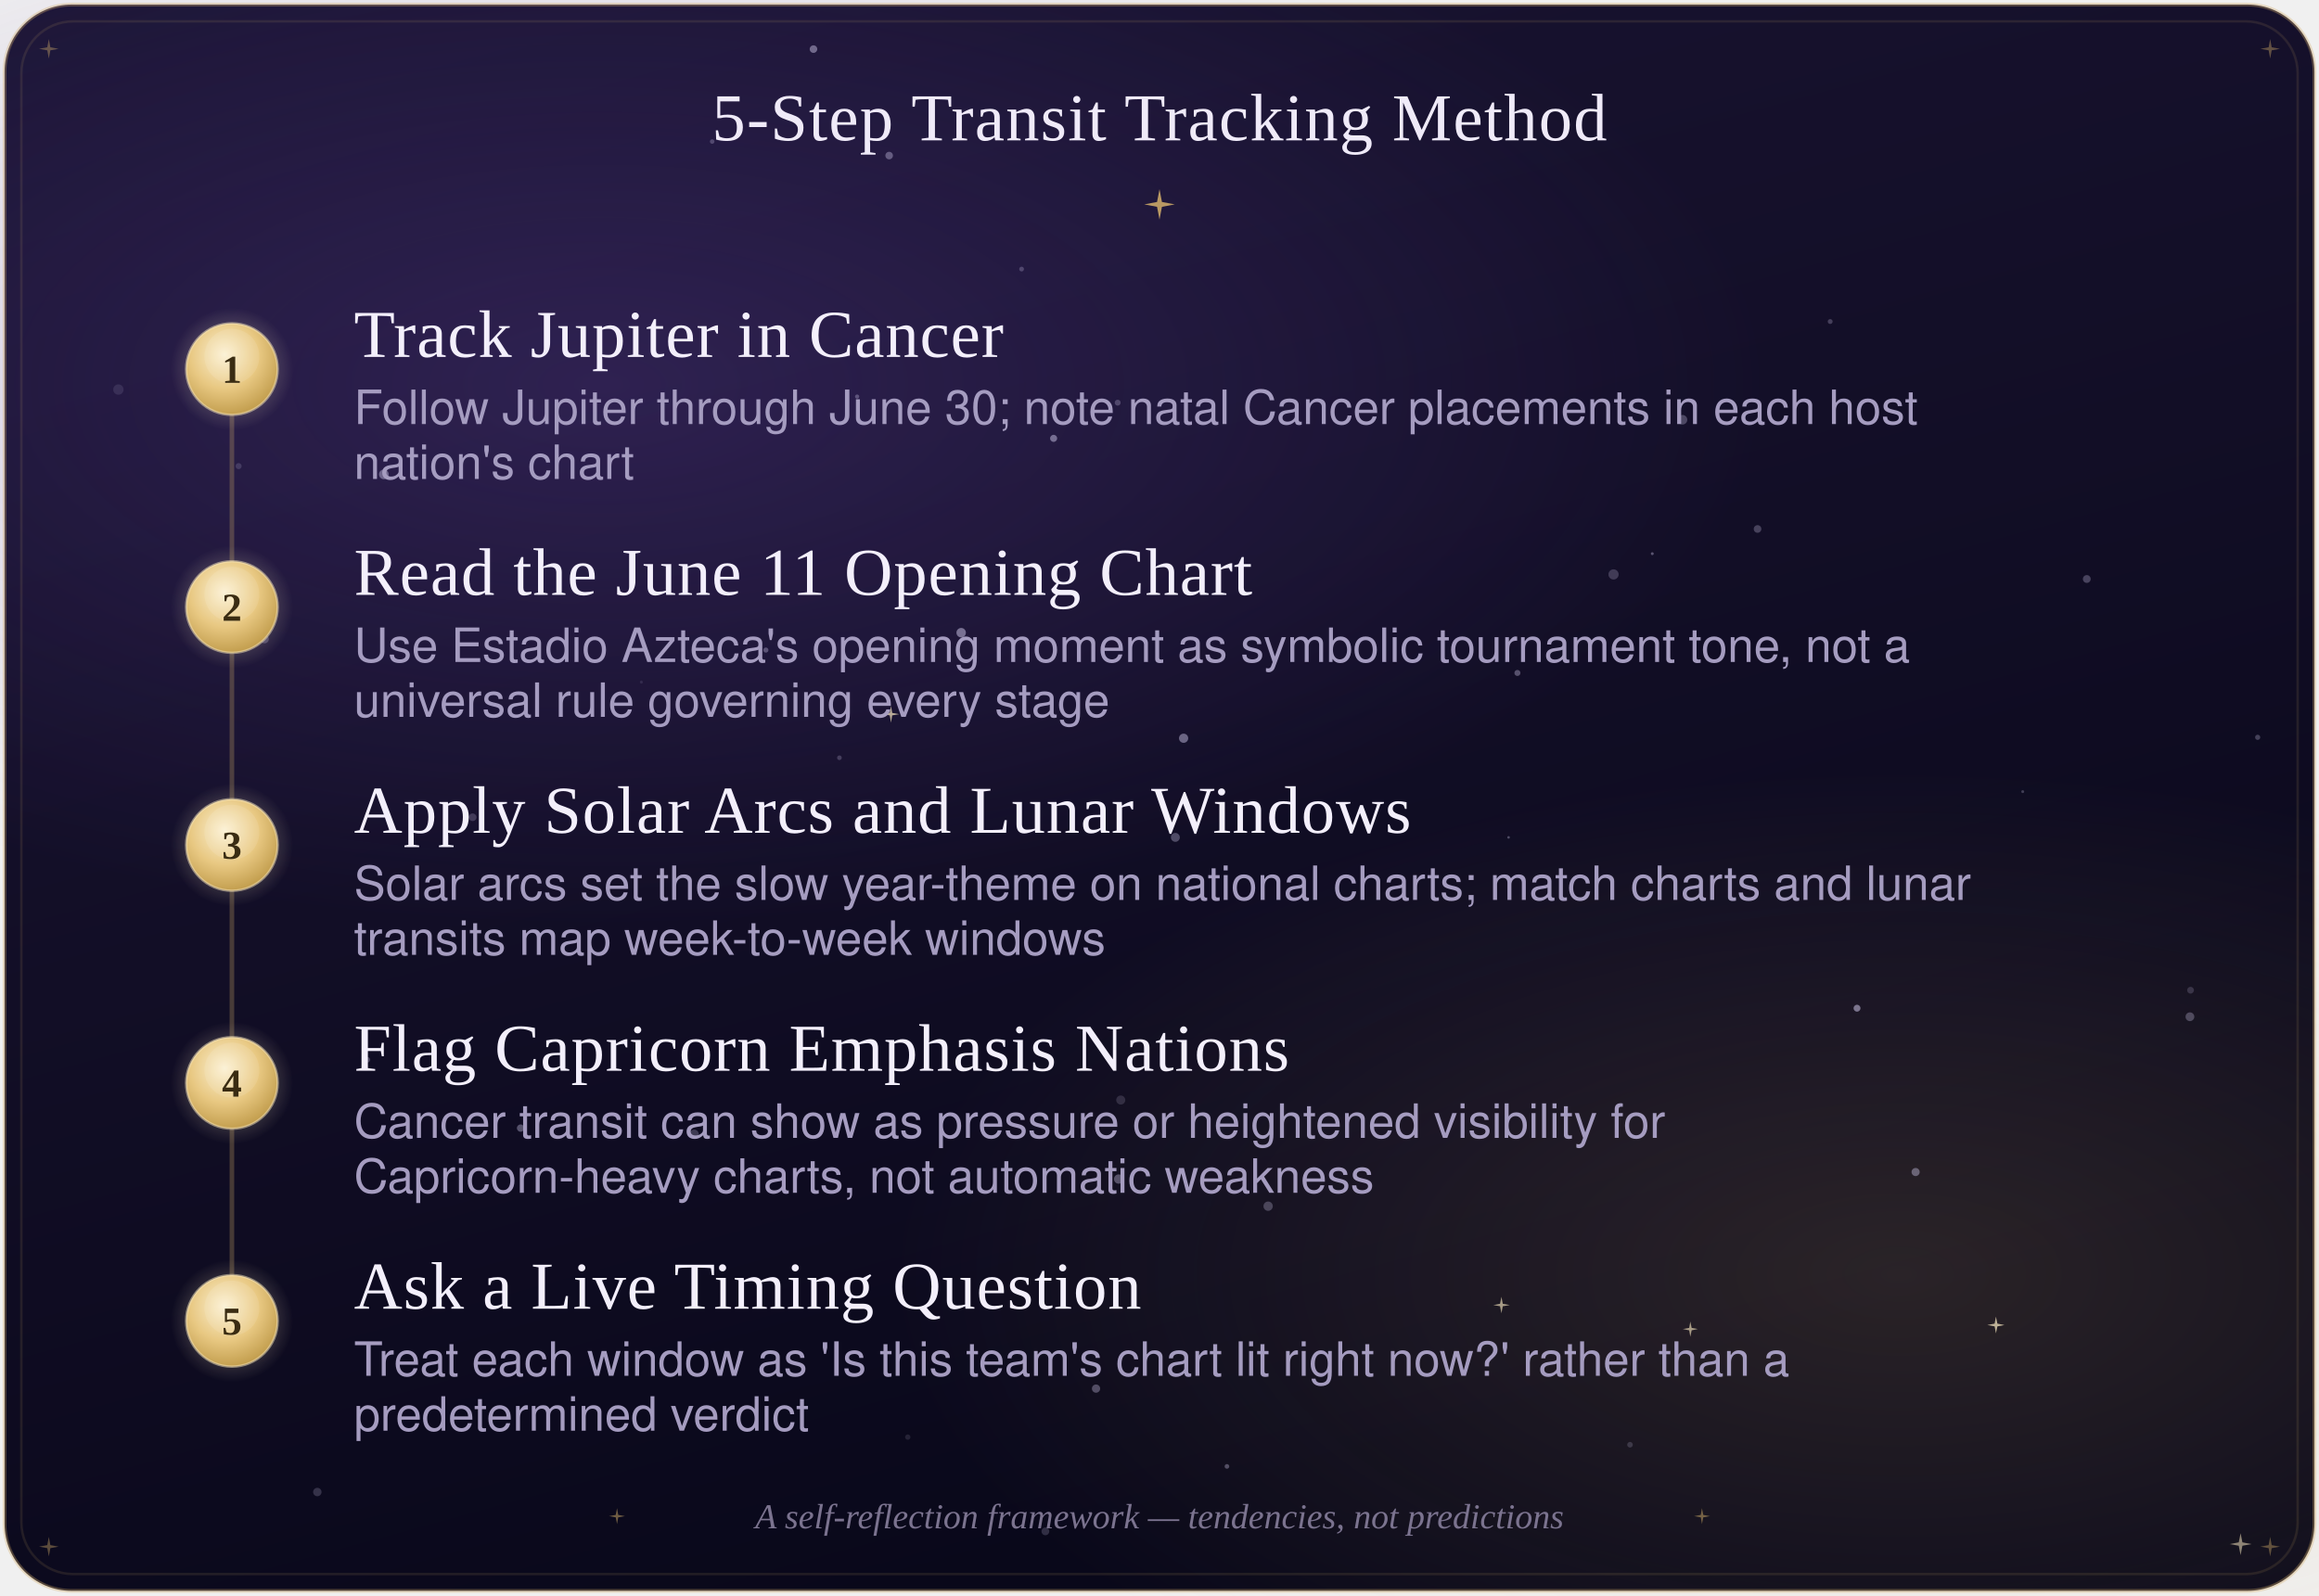
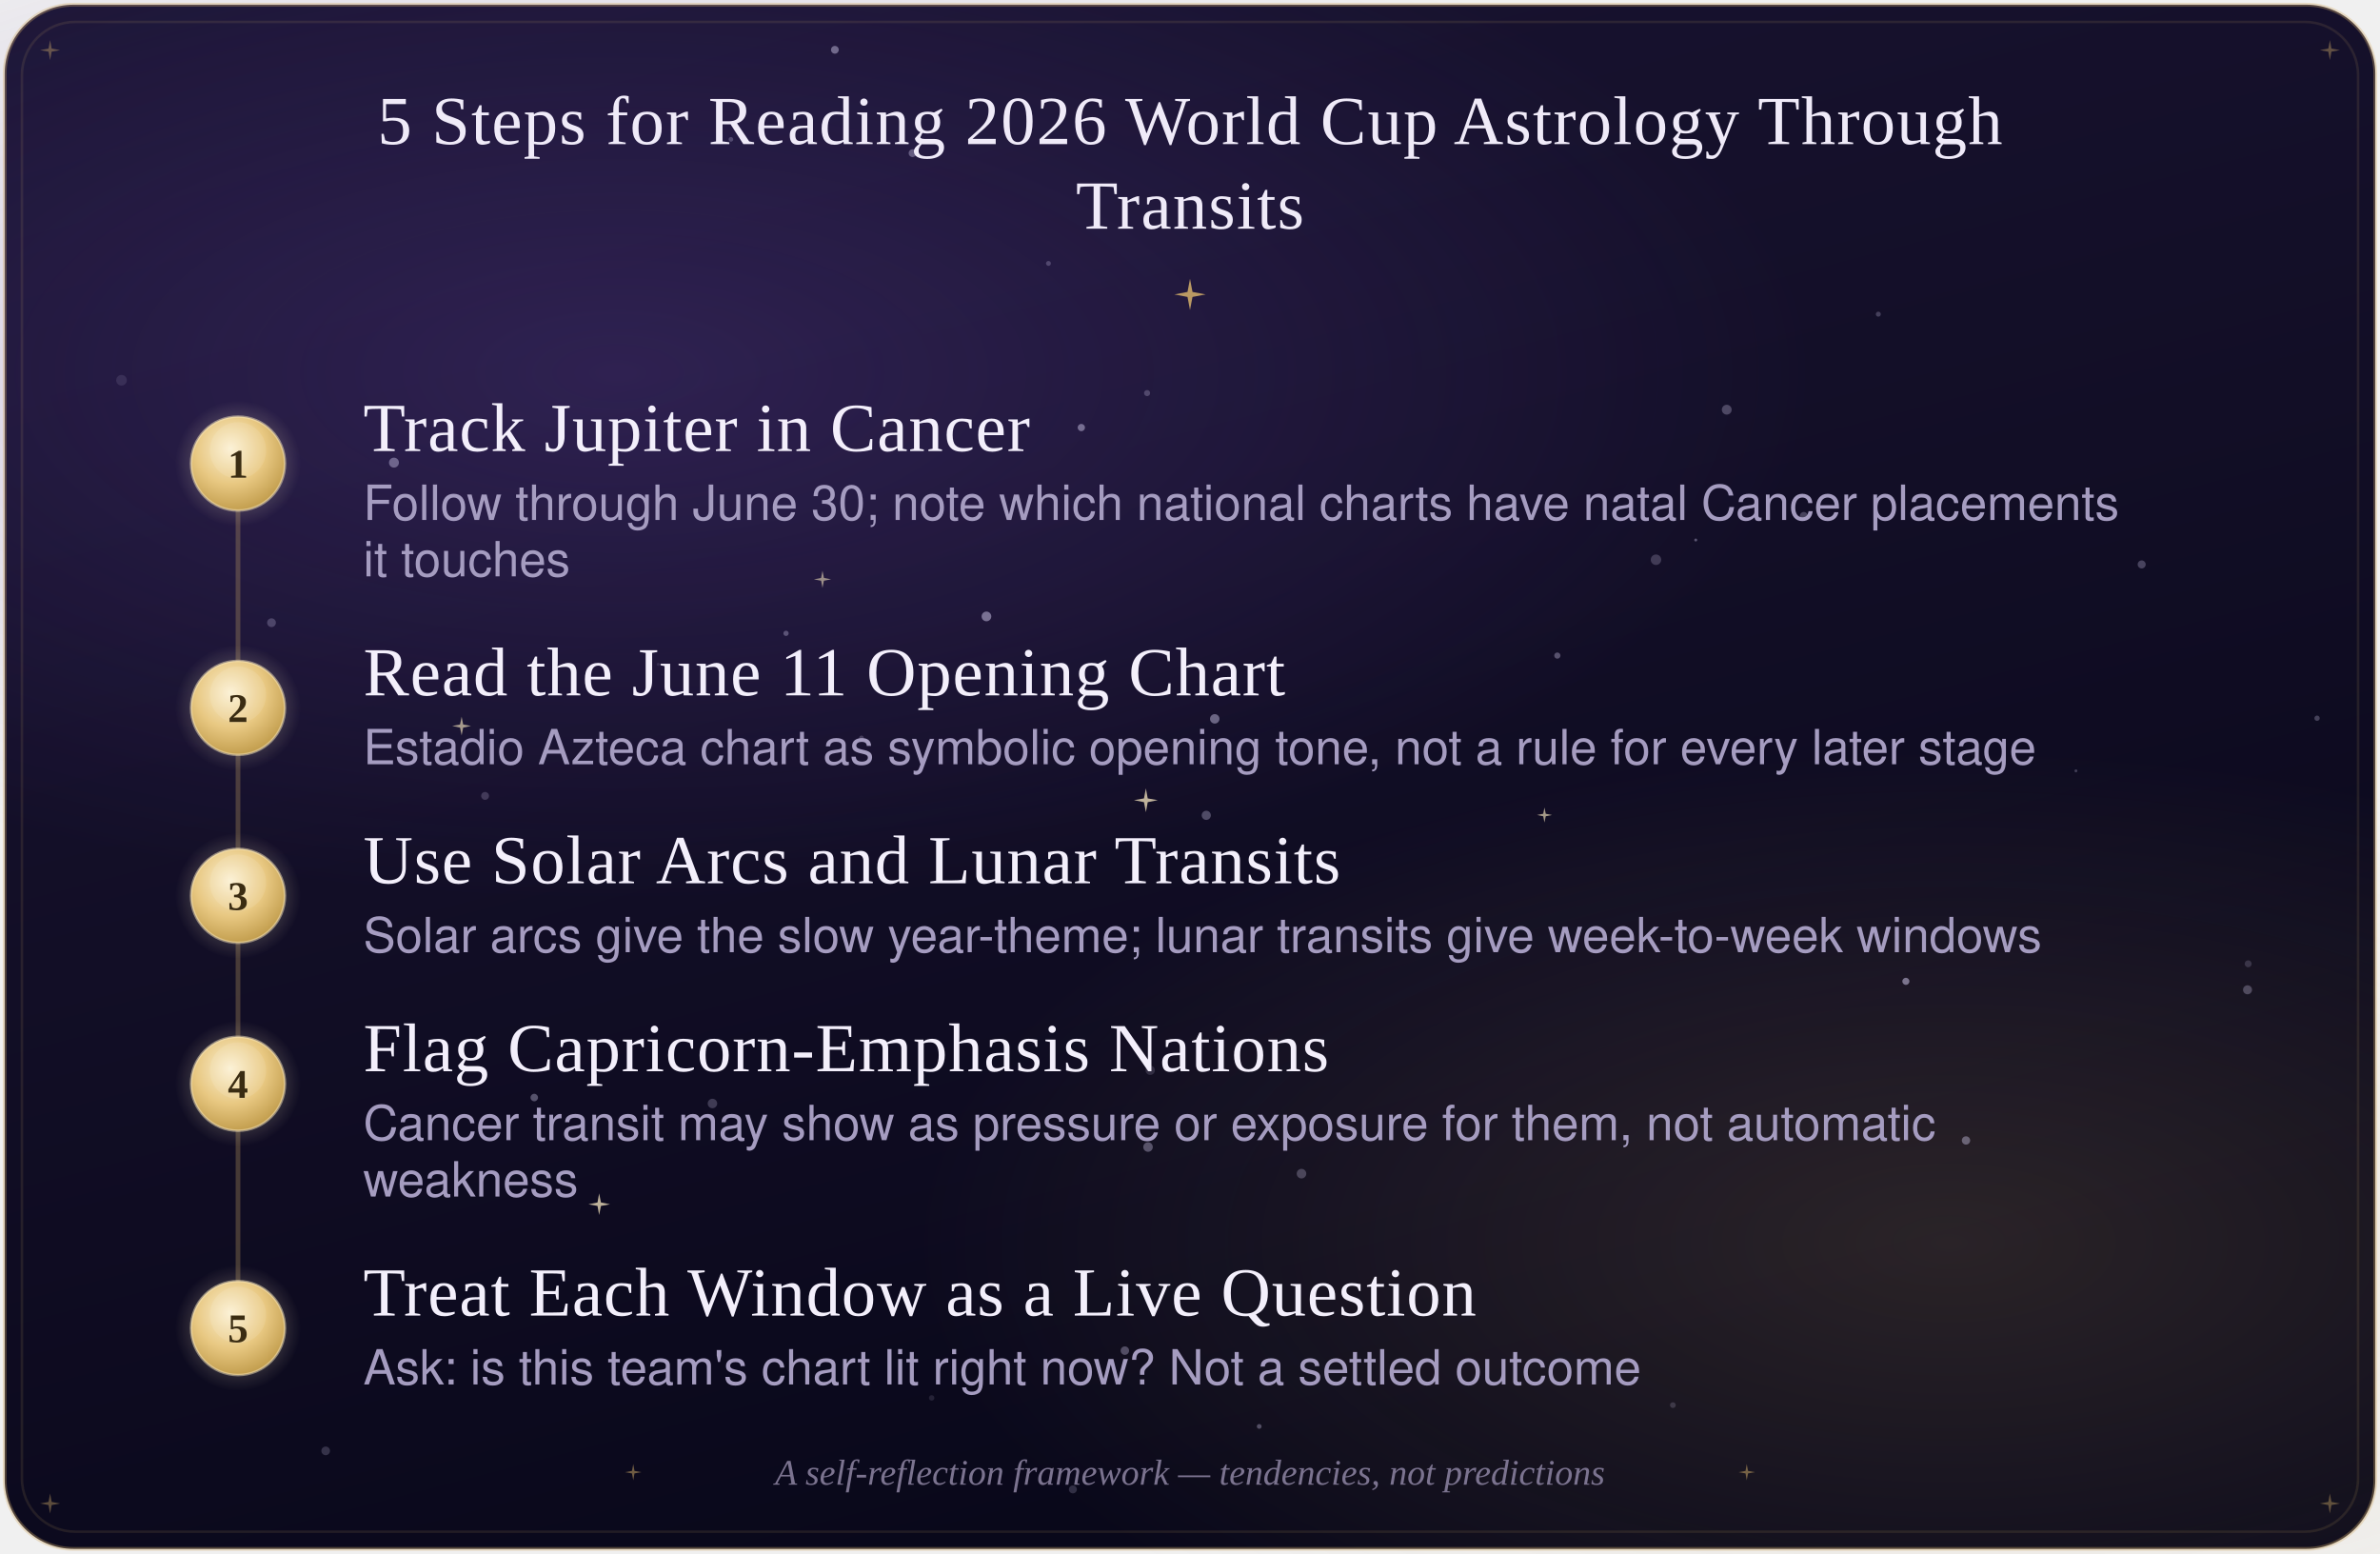
- <svg xmlns="http://www.w3.org/2000/svg" viewBox="0 0 760 523" role="img" aria-label="5-Step Transit Tracking Method">
+ <svg xmlns="http://www.w3.org/2000/svg" viewBox="0 0 760 496" role="img" aria-label="5 Steps for Reading 2026 World Cup Astrology Through Transits">
  <defs>
    <linearGradient id="worldcup2026astrologyprediction0en-panel" x1="0" y1="0" x2="0.4" y2="1">
      <stop offset="0" stop-color="#1a1433" />
      <stop offset="0.55" stop-color="#120e26" />
      <stop offset="1" stop-color="#09081a" />
    </linearGradient>
    <radialGradient id="worldcup2026astrologyprediction0en-foil" cx="0.42" cy="0.34" r="0.75">
      <stop offset="0" stop-color="#fbf0d2" />
      <stop offset="0.5" stop-color="#e8c882" />
      <stop offset="1" stop-color="#b8923f" />
    </radialGradient>
    <radialGradient id="worldcup2026astrologyprediction0en-glow" cx="0.5" cy="0.5" r="0.5">
      <stop offset="0" stop-color="#f6e6bf" />
      <stop offset="1" stop-color="#f6e6bf" stop-opacity="0" />
    </radialGradient>
    <radialGradient id="worldcup2026astrologyprediction0en-neb1" cx="0.5" cy="0.5" r="0.5">
      <stop offset="0" stop-color="#6f4bb0" stop-opacity="0.28" />
      <stop offset="1" stop-color="#6f4bb0" stop-opacity="0" />
    </radialGradient>
    <radialGradient id="worldcup2026astrologyprediction0en-neb2" cx="0.5" cy="0.5" r="0.5">
      <stop offset="0" stop-color="#d4af6a" stop-opacity="0.16" />
      <stop offset="1" stop-color="#d4af6a" stop-opacity="0" />
    </radialGradient>
    <linearGradient id="worldcup2026astrologyprediction0en-rule" x1="0" y1="0" x2="1" y2="0">
      <stop offset="0" stop-color="#d4af6a" stop-opacity="0" />
      <stop offset="0.5" stop-color="#d4af6a" stop-opacity="0.6" />
      <stop offset="1" stop-color="#d4af6a" stop-opacity="0" />
    </linearGradient>
  </defs>
-   <rect x="1.5" y="1.5" width="757" height="520" rx="22" fill="url(#worldcup2026astrologyprediction0en-panel)" />
-   <ellipse cx="198" cy="126" rx="380" ry="178" fill="url(#worldcup2026astrologyprediction0en-neb1)" />
-   <ellipse cx="623" cy="418" rx="334" ry="167" fill="url(#worldcup2026astrologyprediction0en-neb2)" />
-   <circle cx="170.6" cy="369.8" r="1.20" fill="#cfc8ea" opacity="0.37" />
-   <circle cx="551.4" cy="137.6" r="1.57" fill="#cfc8ea" opacity="0.30" />
-   <circle cx="627.8" cy="384.2" r="1.33" fill="#cfc8ea" opacity="0.41" />
-   <circle cx="120.4" cy="347.4" r="0.91" fill="#cfc8ea" opacity="0.28" />
-   <circle cx="717.9" cy="324.6" r="1.11" fill="#cfc8ea" opacity="0.19" />
-   <circle cx="275.1" cy="248.4" r="0.76" fill="#cfc8ea" opacity="0.24" />
-   <circle cx="739.9" cy="241.7" r="0.85" fill="#cfc8ea" opacity="0.28" />
-   <circle cx="266.6" cy="16.1" r="1.24" fill="#cfc8ea" opacity="0.46" />
-   <circle cx="342.6" cy="502.0" r="1.27" fill="#cfc8ea" opacity="0.20" />
-   <circle cx="86.7" cy="209.5" r="1.40" fill="#cfc8ea" opacity="0.26" />
-   <circle cx="385.2" cy="274.5" r="1.46" fill="#cfc8ea" opacity="0.33" />
-   <circle cx="251.0" cy="213.1" r="0.84" fill="#cfc8ea" opacity="0.34" />
-   <circle cx="78.2" cy="152.8" r="0.99" fill="#cfc8ea" opacity="0.18" />
-   <circle cx="227.5" cy="371.8" r="1.51" fill="#cfc8ea" opacity="0.25" />
-   <circle cx="297.5" cy="471.1" r="0.87" fill="#cfc8ea" opacity="0.13" />
-   <circle cx="402.1" cy="480.7" r="0.76" fill="#cfc8ea" opacity="0.34" />
-   <circle cx="608.6" cy="330.5" r="1.13" fill="#cfc8ea" opacity="0.53" />
-   <circle cx="541.5" cy="181.5" r="0.47" fill="#cfc8ea" opacity="0.38" />
-   <circle cx="233.4" cy="46.4" r="0.74" fill="#cfc8ea" opacity="0.27" />
-   <circle cx="104.0" cy="489.1" r="1.38" fill="#cfc8ea" opacity="0.21" />
-   <circle cx="291.4" cy="51.0" r="1.24" fill="#cfc8ea" opacity="0.38" />
-   <circle cx="366.6" cy="386.5" r="1.52" fill="#cfc8ea" opacity="0.36" />
-   <circle cx="717.7" cy="333.3" r="1.44" fill="#cfc8ea" opacity="0.30" />
-   <circle cx="125.8" cy="155.5" r="1.59" fill="#cfc8ea" opacity="0.42" />
-   <circle cx="662.9" cy="259.5" r="0.47" fill="#cfc8ea" opacity="0.26" />
-   <circle cx="154.9" cy="267.9" r="1.25" fill="#cfc8ea" opacity="0.23" />
-   <circle cx="683.9" cy="189.8" r="1.28" fill="#cfc8ea" opacity="0.29" />
-   <circle cx="38.8" cy="127.7" r="1.70" fill="#cfc8ea" opacity="0.12" />
-   <circle cx="345.3" cy="143.7" r="1.16" fill="#cfc8ea" opacity="0.48" />
-   <circle cx="599.8" cy="105.4" r="0.80" fill="#cfc8ea" opacity="0.26" />
-   <circle cx="359.2" cy="455.2" r="1.35" fill="#cfc8ea" opacity="0.34" />
-   <circle cx="576.0" cy="173.4" r="1.25" fill="#cfc8ea" opacity="0.28" />
-   <circle cx="415.6" cy="395.4" r="1.53" fill="#cfc8ea" opacity="0.28" />
-   <circle cx="387.9" cy="242.0" r="1.51" fill="#cfc8ea" opacity="0.46" />
-   <circle cx="528.8" cy="188.3" r="1.67" fill="#cfc8ea" opacity="0.24" />
-   <circle cx="366.3" cy="132.0" r="0.97" fill="#cfc8ea" opacity="0.27" />
-   <circle cx="315.0" cy="207.4" r="1.55" fill="#cfc8ea" opacity="0.51" />
-   <circle cx="497.3" cy="220.6" r="0.99" fill="#cfc8ea" opacity="0.36" />
-   <circle cx="534.2" cy="473.6" r="0.92" fill="#cfc8ea" opacity="0.19" />
-   <circle cx="210.2" cy="223.6" r="0.49" fill="#cfc8ea" opacity="0.12" />
-   <circle cx="367.3" cy="360.6" r="1.48" fill="#cfc8ea" opacity="0.17" />
-   <circle cx="334.8" cy="88.2" r="0.78" fill="#cfc8ea" opacity="0.26" />
-   <circle cx="494.4" cy="274.5" r="0.42" fill="#cfc8ea" opacity="0.33" />
-   <circle cx="280.9" cy="130.0" r="0.69" fill="#cfc8ea" opacity="0.32" />
-   <path d="M 654.124 431.6 L 654.6 433.9 L 656.9 434.349 L 654.6 434.8 L 654.124 437.1 L 653.7 434.8 L 651.3 434.349 L 653.7 433.9 Z" fill="#f6e6bf" opacity="0.737" />
-   <path d="M 492.074 425.1 L 492.5 427.4 L 494.8 427.816 L 492.5 428.2 L 492.074 430.5 L 491.6 428.2 L 489.4 427.816 L 491.6 427.4 Z" fill="#f6e6bf" opacity="0.64" />
-   <path d="M 292.005 231.4 L 292.4 233.7 L 294.7 234.11 L 292.4 234.5 L 292.005 236.9 L 291.6 234.5 L 289.3 234.11 L 291.6 233.7 Z" fill="#f6e6bf" opacity="0.715" />
-   <path d="M 734.301 502.6 L 734.9 505.6 L 737.9 506.163 L 734.9 506.7 L 734.301 509.8 L 733.7 506.7 L 730.7 506.163 L 733.7 505.6 Z" fill="#f6e6bf" opacity="0.539" />
-   <path d="M 553.959 433.2 L 554.4 435.3 L 556.4 435.676 L 554.4 436.1 L 553.959 438.2 L 553.6 436.1 L 551.5 435.676 L 553.6 435.3 Z" fill="#f6e6bf" opacity="0.634" />
-   <rect x="1.5" y="1.5" width="757" height="520" rx="22" fill="none" stroke="#d4af6a" stroke-opacity="0.34" stroke-width="1.2" />
-   <rect x="7" y="7" width="746" height="509" rx="17" fill="none" stroke="#d4af6a" stroke-opacity="0.12" stroke-width="0.8" />
+   <rect x="1.5" y="1.5" width="757" height="493" rx="22" fill="url(#worldcup2026astrologyprediction0en-panel)" />
+   <ellipse cx="198" cy="119" rx="380" ry="169" fill="url(#worldcup2026astrologyprediction0en-neb1)" />
+   <ellipse cx="623" cy="397" rx="334" ry="159" fill="url(#worldcup2026astrologyprediction0en-neb2)" />
+   <circle cx="170.6" cy="350.4" r="1.20" fill="#cfc8ea" opacity="0.37" />
+   <circle cx="551.4" cy="130.8" r="1.57" fill="#cfc8ea" opacity="0.30" />
+   <circle cx="627.8" cy="364.1" r="1.33" fill="#cfc8ea" opacity="0.41" />
+   <circle cx="120.4" cy="329.2" r="0.91" fill="#cfc8ea" opacity="0.28" />
+   <circle cx="717.9" cy="307.7" r="1.11" fill="#cfc8ea" opacity="0.19" />
+   <circle cx="275.1" cy="235.6" r="0.76" fill="#cfc8ea" opacity="0.24" />
+   <circle cx="739.9" cy="229.3" r="0.85" fill="#cfc8ea" opacity="0.28" />
+   <circle cx="266.6" cy="15.9" r="1.24" fill="#cfc8ea" opacity="0.46" />
+   <circle cx="342.6" cy="475.5" r="1.27" fill="#cfc8ea" opacity="0.20" />
+   <circle cx="86.7" cy="198.8" r="1.40" fill="#cfc8ea" opacity="0.26" />
+   <circle cx="385.2" cy="260.3" r="1.46" fill="#cfc8ea" opacity="0.33" />
+   <circle cx="251.0" cy="202.2" r="0.84" fill="#cfc8ea" opacity="0.34" />
+   <circle cx="78.2" cy="145.2" r="0.99" fill="#cfc8ea" opacity="0.18" />
+   <circle cx="227.5" cy="352.3" r="1.51" fill="#cfc8ea" opacity="0.25" />
+   <circle cx="297.5" cy="446.3" r="0.87" fill="#cfc8ea" opacity="0.13" />
+   <circle cx="402.1" cy="455.4" r="0.76" fill="#cfc8ea" opacity="0.34" />
+   <circle cx="608.6" cy="313.3" r="1.13" fill="#cfc8ea" opacity="0.53" />
+   <circle cx="541.5" cy="172.4" r="0.47" fill="#cfc8ea" opacity="0.38" />
+   <circle cx="233.4" cy="44.5" r="0.74" fill="#cfc8ea" opacity="0.27" />
+   <circle cx="104.0" cy="463.2" r="1.38" fill="#cfc8ea" opacity="0.21" />
+   <circle cx="291.4" cy="48.9" r="1.24" fill="#cfc8ea" opacity="0.38" />
+   <circle cx="366.6" cy="366.2" r="1.52" fill="#cfc8ea" opacity="0.36" />
+   <circle cx="717.7" cy="316.0" r="1.44" fill="#cfc8ea" opacity="0.30" />
+   <circle cx="125.8" cy="147.7" r="1.59" fill="#cfc8ea" opacity="0.42" />
+   <circle cx="662.9" cy="246.1" r="0.47" fill="#cfc8ea" opacity="0.26" />
+   <circle cx="154.9" cy="254.1" r="1.25" fill="#cfc8ea" opacity="0.23" />
+   <circle cx="683.9" cy="180.2" r="1.28" fill="#cfc8ea" opacity="0.29" />
+   <circle cx="38.8" cy="121.4" r="1.70" fill="#cfc8ea" opacity="0.12" />
+   <circle cx="345.3" cy="136.5" r="1.16" fill="#cfc8ea" opacity="0.48" />
+   <circle cx="599.8" cy="100.3" r="0.80" fill="#cfc8ea" opacity="0.26" />
+   <circle cx="359.2" cy="431.2" r="1.35" fill="#cfc8ea" opacity="0.34" />
+   <circle cx="576.0" cy="164.7" r="1.25" fill="#cfc8ea" opacity="0.28" />
+   <circle cx="415.6" cy="374.7" r="1.53" fill="#cfc8ea" opacity="0.28" />
+   <circle cx="387.9" cy="229.5" r="1.51" fill="#cfc8ea" opacity="0.46" />
+   <circle cx="528.8" cy="178.7" r="1.67" fill="#cfc8ea" opacity="0.24" />
+   <circle cx="366.3" cy="125.5" r="0.97" fill="#cfc8ea" opacity="0.27" />
+   <circle cx="315.0" cy="196.8" r="1.55" fill="#cfc8ea" opacity="0.51" />
+   <circle cx="497.3" cy="209.3" r="0.99" fill="#cfc8ea" opacity="0.36" />
+   <circle cx="534.2" cy="448.6" r="0.92" fill="#cfc8ea" opacity="0.19" />
+   <circle cx="210.2" cy="212.1" r="0.49" fill="#cfc8ea" opacity="0.12" />
+   <circle cx="367.3" cy="341.7" r="1.48" fill="#cfc8ea" opacity="0.17" />
+   <circle cx="334.8" cy="84.1" r="0.78" fill="#cfc8ea" opacity="0.26" />
+   <path d="M 493.188 257.8 L 493.6 259.8 L 495.6 260.187 L 493.6 260.6 L 493.188 262.6 L 492.8 260.6 L 490.8 260.187 L 492.8 259.8 Z" fill="#f6e6bf" opacity="0.651" />
+   <path d="M 262.647 182.2 L 263.1 184.5 L 265.4 184.957 L 263.1 185.4 L 262.647 187.7 L 262.2 185.4 L 259.9 184.957 L 262.2 184.5 Z" fill="#f6e6bf" opacity="0.567" />
+   <path d="M 365.92 251.7 L 366.5 254.9 L 369.7 255.458 L 366.5 256.1 L 365.92 259.3 L 365.3 256.1 L 362.1 255.458 L 365.3 254.9 Z" fill="#f6e6bf" opacity="0.755" />
+   <path d="M 191.318 381.0 L 191.9 383.9 L 194.8 384.488 L 191.9 385.0 L 191.318 387.9 L 190.8 385.0 L 187.9 384.488 L 190.8 383.9 Z" fill="#f6e6bf" opacity="0.751" />
+   <path d="M 147.416 228.8 L 147.9 231.3 L 150.4 231.773 L 147.9 232.3 L 147.416 234.8 L 146.9 232.3 L 144.4 231.773 L 146.9 231.3 Z" fill="#f6e6bf" opacity="0.633" />
+   <rect x="1.5" y="1.5" width="757" height="493" rx="22" fill="none" stroke="#d4af6a" stroke-opacity="0.34" stroke-width="1.2" />
+   <rect x="7" y="7" width="746" height="482" rx="17" fill="none" stroke="#d4af6a" stroke-opacity="0.12" stroke-width="0.8" />
  <path d="M 16 12.8 L 16.5 15.5 L 19.2 16 L 16.5 16.5 L 16 19.2 L 15.5 16.5 L 12.8 16 L 15.5 15.5 Z" fill="#d4af6a" opacity="0.4" />
  <path d="M 744 12.8 L 744.5 15.5 L 747.2 16 L 744.5 16.5 L 744 19.2 L 743.5 16.5 L 740.8 16 L 743.5 15.5 Z" fill="#d4af6a" opacity="0.4" />
-   <path d="M 16 503.8 L 16.5 506.5 L 19.2 507 L 16.5 507.5 L 16 510.2 L 15.5 507.5 L 12.8 507 L 15.5 506.5 Z" fill="#d4af6a" opacity="0.4" />
-   <path d="M 744 503.8 L 744.5 506.5 L 747.2 507 L 744.5 507.5 L 744 510.2 L 743.5 507.5 L 740.8 507 L 743.5 506.5 Z" fill="#d4af6a" opacity="0.4" />
-   <text x="380" y="46" text-anchor="middle" font-family="Georgia, 'Times New Roman', serif" font-size="22" letter-spacing="0.4" fill="#efeaf8">5-Step Transit Tracking Method</text>
-   <line x1="230" y1="67" x2="368" y2="67" stroke="url(#worldcup2026astrologyprediction0en-rule)" stroke-width="1" />
-   <line x1="392" y1="67" x2="530" y2="67" stroke="url(#worldcup2026astrologyprediction0en-rule)" stroke-width="1" />
-   <path d="M 380 62.0 L 380.8 66.2 L 385.0 67 L 380.8 67.8 L 380 72.0 L 379.2 67.8 L 375.0 67 L 379.2 66.2 Z" fill="#d4af6a" opacity="0.85" />
-   <line x1="76" y1="121" x2="76" y2="433" stroke="#d4af6a" stroke-opacity="0.28" stroke-width="1.5" />
-   <circle cx="76" cy="121" r="20.0" fill="url(#worldcup2026astrologyprediction0en-glow)" opacity="0.5" />
-   <circle cx="76" cy="121" r="15" fill="url(#worldcup2026astrologyprediction0en-foil)" stroke="#f6e6bf" stroke-opacity="0.5" stroke-width="0.8" />
-   <circle cx="76" cy="116.8" r="9.0" fill="#ffffff" opacity="0.10" />
-   <text x="76" y="125.5" text-anchor="middle" font-family="Georgia, 'Times New Roman', serif" font-size="13" font-weight="700" fill="#3a2c12">1</text>
-   <text x="116" y="117.0" font-family="Georgia, 'Times New Roman', serif" font-size="22" letter-spacing="0.3" fill="#f3effb">Track Jupiter in Cancer</text>
-   <text x="116" y="139.0" font-family="Helvetica, Arial, sans-serif" font-size="15.5" fill="#a59cc0">Follow Jupiter through June 30; note natal Cancer placements in each host</text>
-   <text x="116" y="157.0" font-family="Helvetica, Arial, sans-serif" font-size="15.5" fill="#a59cc0">nation's chart</text>
-   <circle cx="76" cy="199" r="20.0" fill="url(#worldcup2026astrologyprediction0en-glow)" opacity="0.5" />
-   <circle cx="76" cy="199" r="15" fill="url(#worldcup2026astrologyprediction0en-foil)" stroke="#f6e6bf" stroke-opacity="0.5" stroke-width="0.8" />
-   <circle cx="76" cy="194.8" r="9.0" fill="#ffffff" opacity="0.10" />
-   <text x="76" y="203.5" text-anchor="middle" font-family="Georgia, 'Times New Roman', serif" font-size="13" font-weight="700" fill="#3a2c12">2</text>
-   <text x="116" y="195.0" font-family="Georgia, 'Times New Roman', serif" font-size="22" letter-spacing="0.3" fill="#f3effb">Read the June 11 Opening Chart</text>
-   <text x="116" y="217.0" font-family="Helvetica, Arial, sans-serif" font-size="15.5" fill="#a59cc0">Use Estadio Azteca's opening moment as symbolic tournament tone, not a</text>
-   <text x="116" y="235.0" font-family="Helvetica, Arial, sans-serif" font-size="15.5" fill="#a59cc0">universal rule governing every stage</text>
-   <circle cx="76" cy="277" r="20.0" fill="url(#worldcup2026astrologyprediction0en-glow)" opacity="0.5" />
-   <circle cx="76" cy="277" r="15" fill="url(#worldcup2026astrologyprediction0en-foil)" stroke="#f6e6bf" stroke-opacity="0.5" stroke-width="0.8" />
-   <circle cx="76" cy="272.8" r="9.0" fill="#ffffff" opacity="0.10" />
-   <text x="76" y="281.5" text-anchor="middle" font-family="Georgia, 'Times New Roman', serif" font-size="13" font-weight="700" fill="#3a2c12">3</text>
-   <text x="116" y="273.0" font-family="Georgia, 'Times New Roman', serif" font-size="22" letter-spacing="0.3" fill="#f3effb">Apply Solar Arcs and Lunar Windows</text>
-   <text x="116" y="295.0" font-family="Helvetica, Arial, sans-serif" font-size="15.5" fill="#a59cc0">Solar arcs set the slow year-theme on national charts; match charts and lunar</text>
-   <text x="116" y="313.0" font-family="Helvetica, Arial, sans-serif" font-size="15.5" fill="#a59cc0">transits map week-to-week windows</text>
-   <circle cx="76" cy="355" r="20.0" fill="url(#worldcup2026astrologyprediction0en-glow)" opacity="0.5" />
-   <circle cx="76" cy="355" r="15" fill="url(#worldcup2026astrologyprediction0en-foil)" stroke="#f6e6bf" stroke-opacity="0.5" stroke-width="0.8" />
-   <circle cx="76" cy="350.8" r="9.0" fill="#ffffff" opacity="0.10" />
-   <text x="76" y="359.5" text-anchor="middle" font-family="Georgia, 'Times New Roman', serif" font-size="13" font-weight="700" fill="#3a2c12">4</text>
-   <text x="116" y="351.0" font-family="Georgia, 'Times New Roman', serif" font-size="22" letter-spacing="0.3" fill="#f3effb">Flag Capricorn Emphasis Nations</text>
-   <text x="116" y="373.0" font-family="Helvetica, Arial, sans-serif" font-size="15.5" fill="#a59cc0">Cancer transit can show as pressure or heightened visibility for</text>
-   <text x="116" y="391.0" font-family="Helvetica, Arial, sans-serif" font-size="15.5" fill="#a59cc0">Capricorn-heavy charts, not automatic weakness</text>
-   <circle cx="76" cy="433" r="20.0" fill="url(#worldcup2026astrologyprediction0en-glow)" opacity="0.5" />
-   <circle cx="76" cy="433" r="15" fill="url(#worldcup2026astrologyprediction0en-foil)" stroke="#f6e6bf" stroke-opacity="0.5" stroke-width="0.8" />
-   <circle cx="76" cy="428.8" r="9.0" fill="#ffffff" opacity="0.10" />
-   <text x="76" y="437.5" text-anchor="middle" font-family="Georgia, 'Times New Roman', serif" font-size="13" font-weight="700" fill="#3a2c12">5</text>
-   <text x="116" y="429.0" font-family="Georgia, 'Times New Roman', serif" font-size="22" letter-spacing="0.3" fill="#f3effb">Ask a Live Timing Question</text>
-   <text x="116" y="451.0" font-family="Helvetica, Arial, sans-serif" font-size="15.5" fill="#a59cc0">Treat each window as 'Is this team's chart lit right now?' rather than a</text>
-   <text x="116" y="469.0" font-family="Helvetica, Arial, sans-serif" font-size="15.5" fill="#a59cc0">predetermined verdict</text>
-   <path d="M 202.227 494.4 L 202.6 496.6 L 204.8 497 L 202.6 497.4 L 202.227 499.6 L 201.8 497.4 L 199.6 497 L 201.8 496.6 Z" fill="#d4af6a" opacity="0.5" />
-   <text x="380" y="501" text-anchor="middle" font-family="Georgia, 'Times New Roman', serif" font-style="italic" font-size="11.5" fill="#7b738f">A self-reflection framework — tendencies, not predictions</text>
-   <path d="M 557.773 494.4 L 558.2 496.6 L 560.4 497 L 558.2 497.4 L 557.773 499.6 L 557.4 497.4 L 555.2 497 L 557.4 496.6 Z" fill="#d4af6a" opacity="0.5" />
+   <path d="M 16 476.8 L 16.5 479.5 L 19.2 480 L 16.5 480.5 L 16 483.2 L 15.5 480.5 L 12.8 480 L 15.5 479.5 Z" fill="#d4af6a" opacity="0.4" />
+   <path d="M 744 476.8 L 744.5 479.5 L 747.2 480 L 744.5 480.5 L 744 483.2 L 743.5 480.5 L 740.8 480 L 743.5 479.5 Z" fill="#d4af6a" opacity="0.4" />
+   <text x="380" y="46" text-anchor="middle" font-family="Georgia, 'Times New Roman', serif" font-size="22" letter-spacing="0.4" fill="#efeaf8">5 Steps for Reading 2026 World Cup Astrology Through</text>
+   <text x="380" y="73" text-anchor="middle" font-family="Georgia, 'Times New Roman', serif" font-size="22" letter-spacing="0.4" fill="#efeaf8">Transits</text>
+   <line x1="230" y1="94" x2="368" y2="94" stroke="url(#worldcup2026astrologyprediction0en-rule)" stroke-width="1" />
+   <line x1="392" y1="94" x2="530" y2="94" stroke="url(#worldcup2026astrologyprediction0en-rule)" stroke-width="1" />
+   <path d="M 380 89.0 L 380.8 93.2 L 385.0 94 L 380.8 94.8 L 380 99.0 L 379.2 94.8 L 375.0 94 L 379.2 93.2 Z" fill="#d4af6a" opacity="0.85" />
+   <line x1="76" y1="148" x2="76" y2="424" stroke="#d4af6a" stroke-opacity="0.28" stroke-width="1.5" />
+   <circle cx="76" cy="148" r="20.0" fill="url(#worldcup2026astrologyprediction0en-glow)" opacity="0.5" />
+   <circle cx="76" cy="148" r="15" fill="url(#worldcup2026astrologyprediction0en-foil)" stroke="#f6e6bf" stroke-opacity="0.5" stroke-width="0.8" />
+   <circle cx="76" cy="143.8" r="9.0" fill="#ffffff" opacity="0.10" />
+   <text x="76" y="152.5" text-anchor="middle" font-family="Georgia, 'Times New Roman', serif" font-size="13" font-weight="700" fill="#3a2c12">1</text>
+   <text x="116" y="144.0" font-family="Georgia, 'Times New Roman', serif" font-size="22" letter-spacing="0.3" fill="#f3effb">Track Jupiter in Cancer</text>
+   <text x="116" y="166.0" font-family="Helvetica, Arial, sans-serif" font-size="15.5" fill="#a59cc0">Follow through June 30; note which national charts have natal Cancer placements</text>
+   <text x="116" y="184.0" font-family="Helvetica, Arial, sans-serif" font-size="15.5" fill="#a59cc0">it touches</text>
+   <circle cx="76" cy="226" r="20.0" fill="url(#worldcup2026astrologyprediction0en-glow)" opacity="0.5" />
+   <circle cx="76" cy="226" r="15" fill="url(#worldcup2026astrologyprediction0en-foil)" stroke="#f6e6bf" stroke-opacity="0.5" stroke-width="0.8" />
+   <circle cx="76" cy="221.8" r="9.0" fill="#ffffff" opacity="0.10" />
+   <text x="76" y="230.5" text-anchor="middle" font-family="Georgia, 'Times New Roman', serif" font-size="13" font-weight="700" fill="#3a2c12">2</text>
+   <text x="116" y="222.0" font-family="Georgia, 'Times New Roman', serif" font-size="22" letter-spacing="0.3" fill="#f3effb">Read the June 11 Opening Chart</text>
+   <text x="116" y="244.0" font-family="Helvetica, Arial, sans-serif" font-size="15.5" fill="#a59cc0">Estadio Azteca chart as symbolic opening tone, not a rule for every later stage</text>
+   <circle cx="76" cy="286" r="20.0" fill="url(#worldcup2026astrologyprediction0en-glow)" opacity="0.5" />
+   <circle cx="76" cy="286" r="15" fill="url(#worldcup2026astrologyprediction0en-foil)" stroke="#f6e6bf" stroke-opacity="0.5" stroke-width="0.8" />
+   <circle cx="76" cy="281.8" r="9.0" fill="#ffffff" opacity="0.10" />
+   <text x="76" y="290.5" text-anchor="middle" font-family="Georgia, 'Times New Roman', serif" font-size="13" font-weight="700" fill="#3a2c12">3</text>
+   <text x="116" y="282.0" font-family="Georgia, 'Times New Roman', serif" font-size="22" letter-spacing="0.3" fill="#f3effb">Use Solar Arcs and Lunar Transits</text>
+   <text x="116" y="304.0" font-family="Helvetica, Arial, sans-serif" font-size="15.5" fill="#a59cc0">Solar arcs give the slow year-theme; lunar transits give week-to-week windows</text>
+   <circle cx="76" cy="346" r="20.0" fill="url(#worldcup2026astrologyprediction0en-glow)" opacity="0.5" />
+   <circle cx="76" cy="346" r="15" fill="url(#worldcup2026astrologyprediction0en-foil)" stroke="#f6e6bf" stroke-opacity="0.5" stroke-width="0.8" />
+   <circle cx="76" cy="341.8" r="9.0" fill="#ffffff" opacity="0.10" />
+   <text x="76" y="350.5" text-anchor="middle" font-family="Georgia, 'Times New Roman', serif" font-size="13" font-weight="700" fill="#3a2c12">4</text>
+   <text x="116" y="342.0" font-family="Georgia, 'Times New Roman', serif" font-size="22" letter-spacing="0.3" fill="#f3effb">Flag Capricorn-Emphasis Nations</text>
+   <text x="116" y="364.0" font-family="Helvetica, Arial, sans-serif" font-size="15.5" fill="#a59cc0">Cancer transit may show as pressure or exposure for them, not automatic</text>
+   <text x="116" y="382.0" font-family="Helvetica, Arial, sans-serif" font-size="15.5" fill="#a59cc0">weakness</text>
+   <circle cx="76" cy="424" r="20.0" fill="url(#worldcup2026astrologyprediction0en-glow)" opacity="0.5" />
+   <circle cx="76" cy="424" r="15" fill="url(#worldcup2026astrologyprediction0en-foil)" stroke="#f6e6bf" stroke-opacity="0.5" stroke-width="0.8" />
+   <circle cx="76" cy="419.8" r="9.0" fill="#ffffff" opacity="0.10" />
+   <text x="76" y="428.5" text-anchor="middle" font-family="Georgia, 'Times New Roman', serif" font-size="13" font-weight="700" fill="#3a2c12">5</text>
+   <text x="116" y="420.0" font-family="Georgia, 'Times New Roman', serif" font-size="22" letter-spacing="0.3" fill="#f3effb">Treat Each Window as a Live Question</text>
+   <text x="116" y="442.0" font-family="Helvetica, Arial, sans-serif" font-size="15.5" fill="#a59cc0">Ask: is this team's chart lit right now? Not a settled outcome</text>
+   <path d="M 202.227 467.4 L 202.6 469.6 L 204.8 470 L 202.6 470.4 L 202.227 472.6 L 201.8 470.4 L 199.6 470 L 201.8 469.6 Z" fill="#d4af6a" opacity="0.5" />
+   <text x="380" y="474" text-anchor="middle" font-family="Georgia, 'Times New Roman', serif" font-style="italic" font-size="11.5" fill="#7b738f">A self-reflection framework — tendencies, not predictions</text>
+   <path d="M 557.773 467.4 L 558.2 469.6 L 560.4 470 L 558.2 470.4 L 557.773 472.6 L 557.4 470.4 L 555.2 470 L 557.4 469.6 Z" fill="#d4af6a" opacity="0.5" />
</svg>
